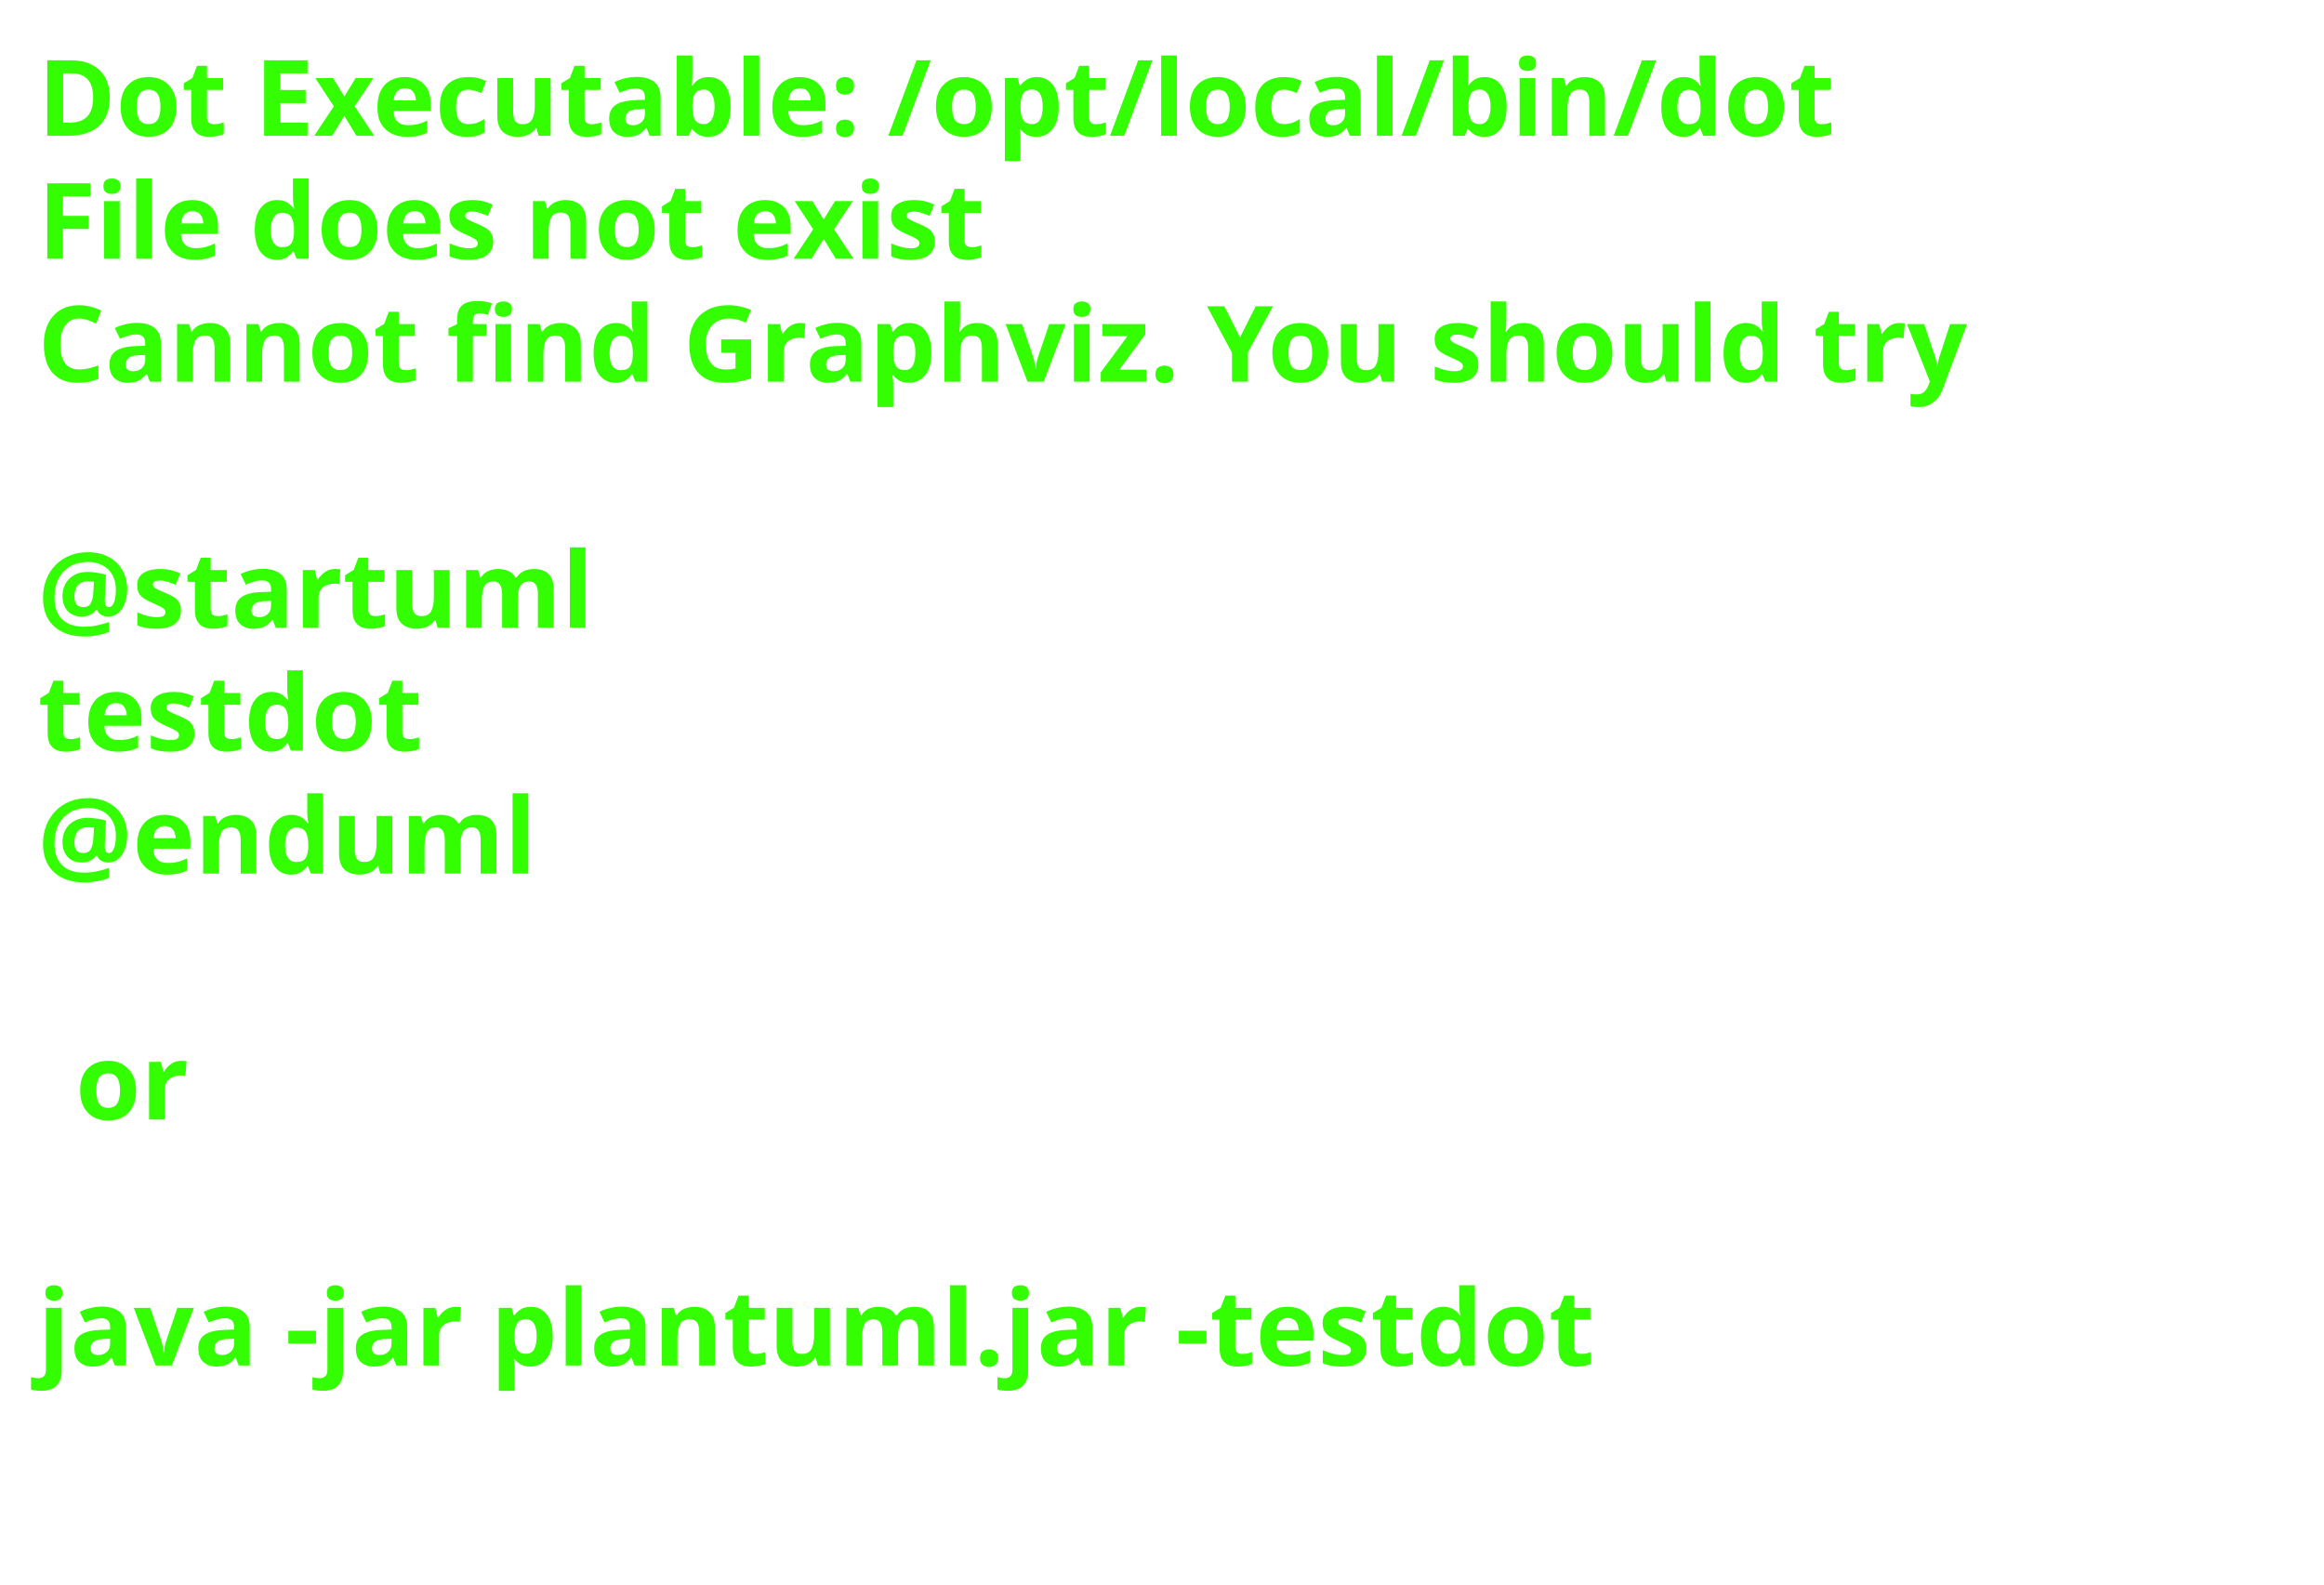
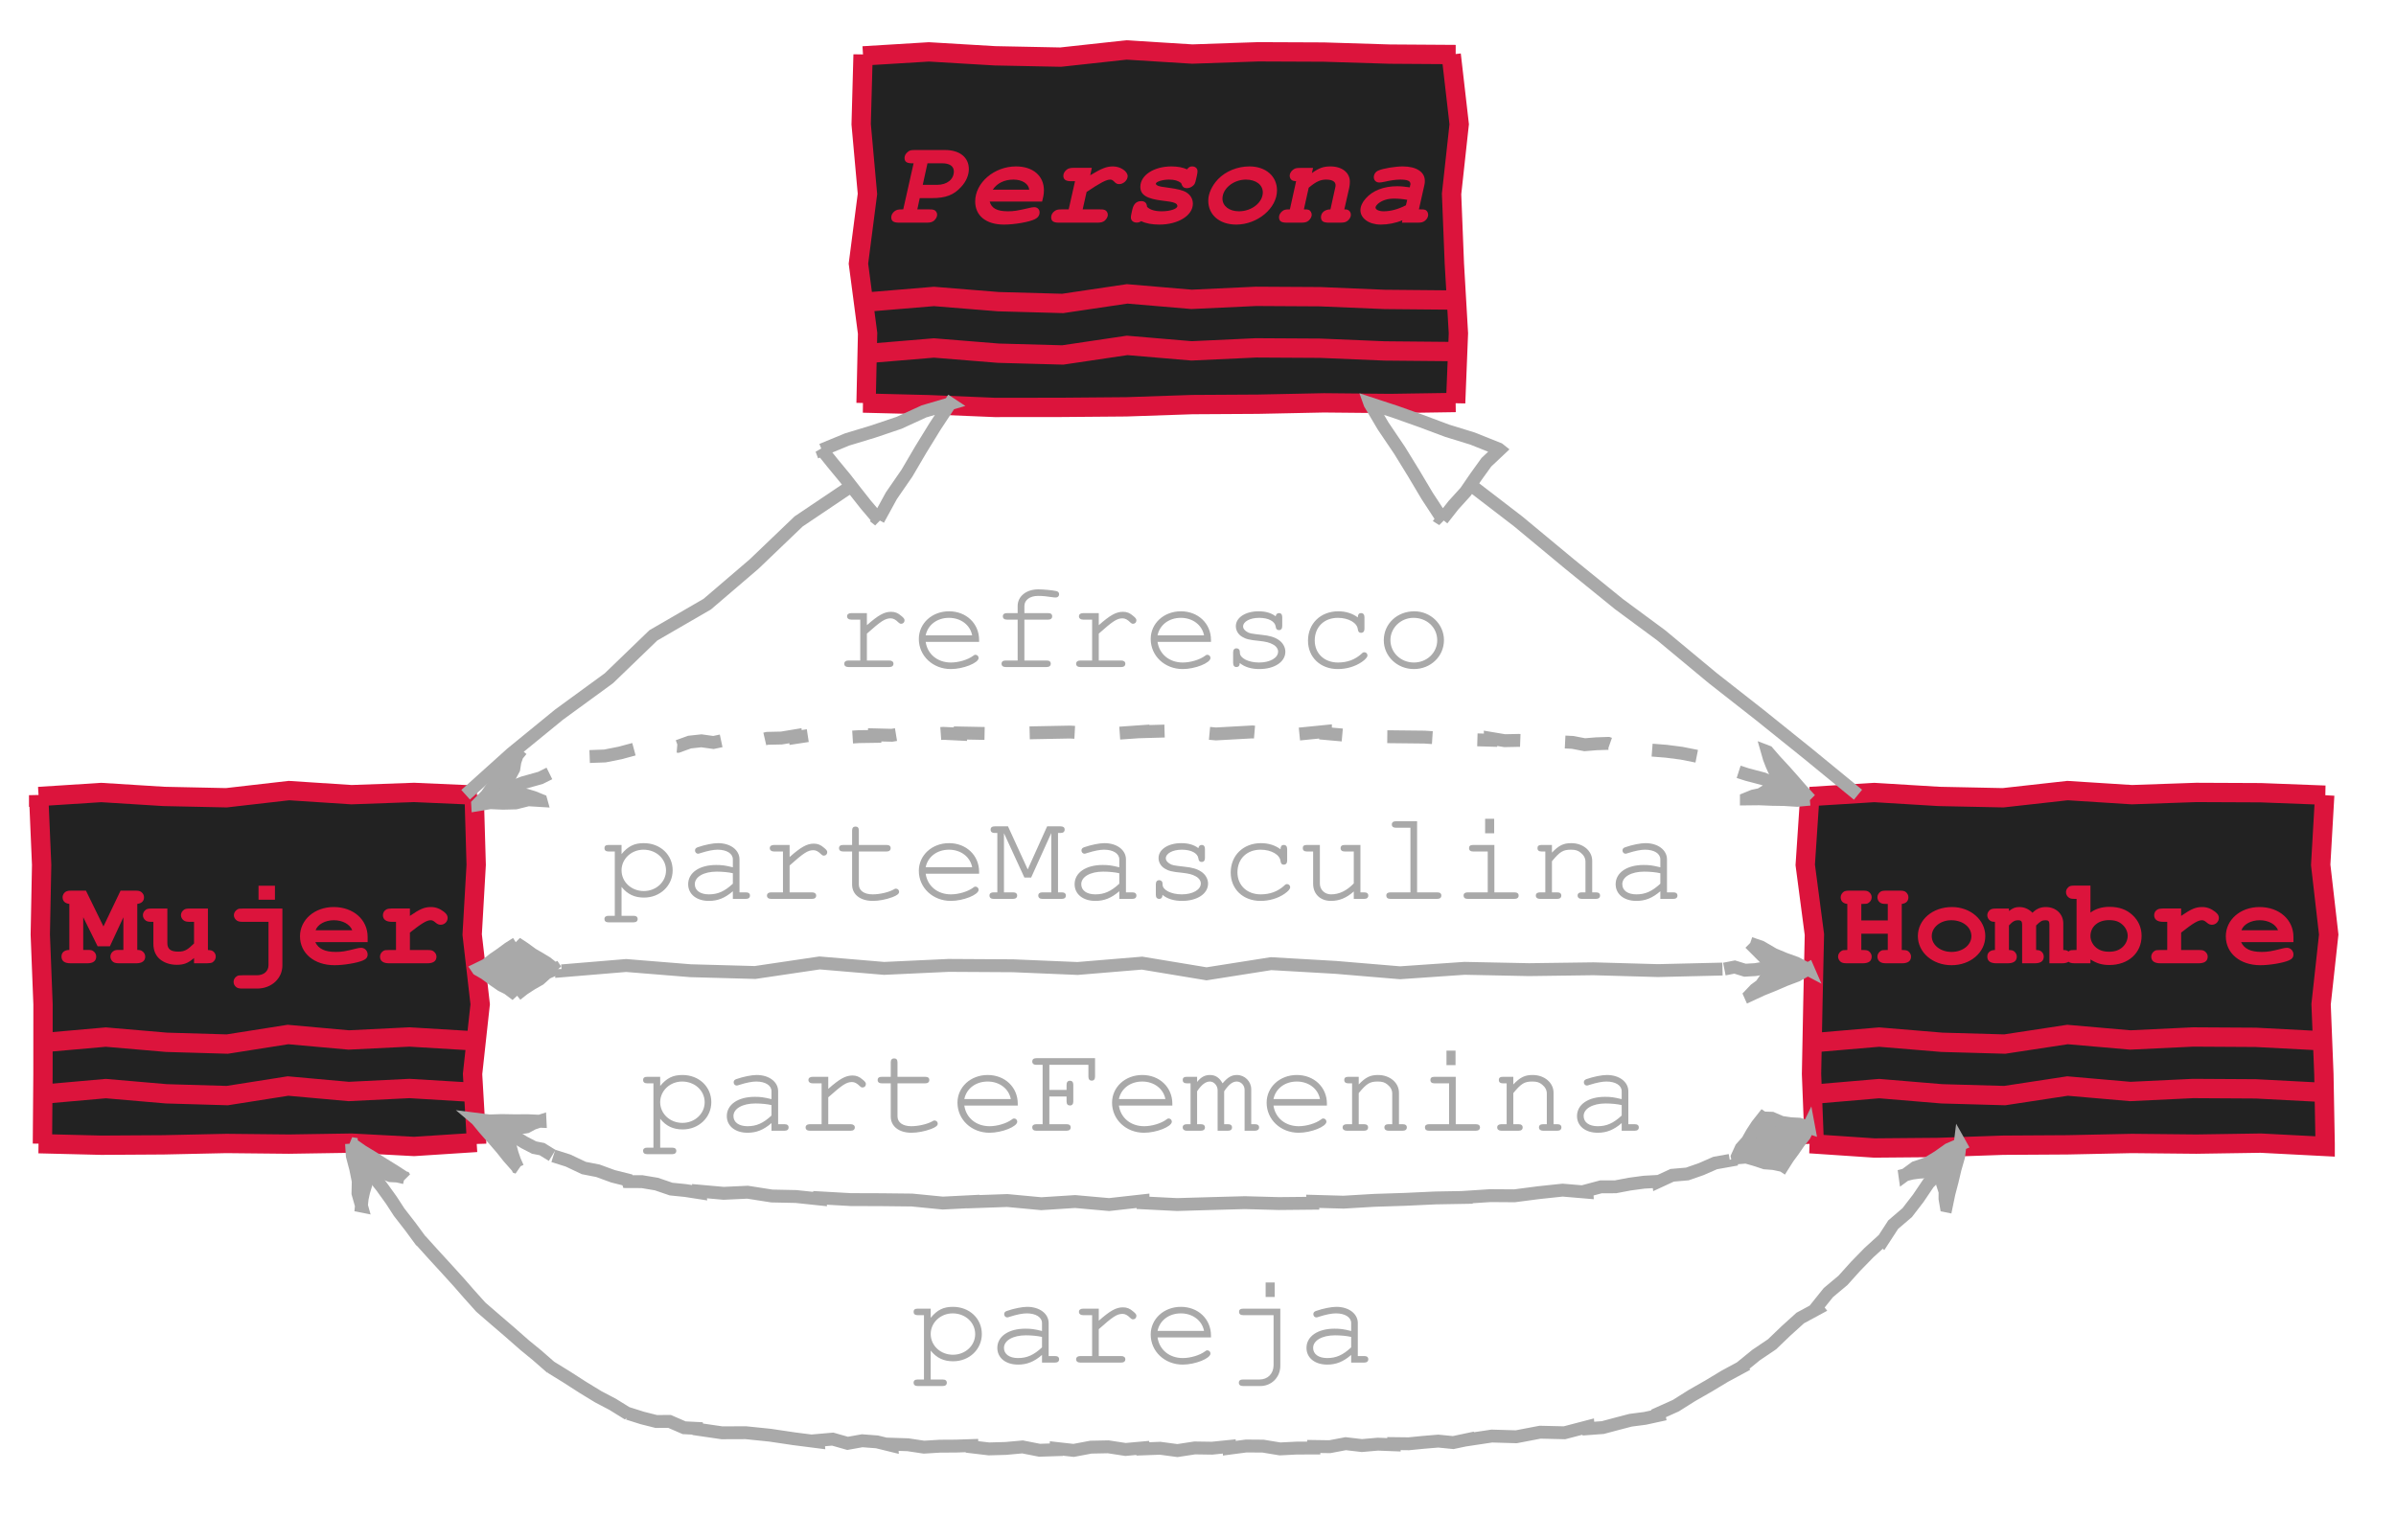
- <svg xmlns="http://www.w3.org/2000/svg" contentScriptType="application/ecmascript" contentStyleType="text/css" height="210px" preserveAspectRatio="none" style="width:308px;height:210px;background:#000000;" version="1.1" viewBox="0 0 308 210" width="308px" zoomAndPan="magnify">
+ <svg xmlns="http://www.w3.org/2000/svg" contentScriptType="application/ecmascript" contentStyleType="text/css" height="239px" preserveAspectRatio="none" style="width:372px;height:239px;background:#222222;" version="1.1" viewBox="0 0 372 239" width="372px" zoomAndPan="magnify">
  <defs />
  <g>
-     <text fill="#33FF02" font-family="sans-serif" font-size="14" font-weight="bold" lengthAdjust="spacingAndGlyphs" textLength="261" x="5" y="17.995">Dot Executable: /opt/local/bin/dot</text>
-     <text fill="#33FF02" font-family="sans-serif" font-size="14" font-weight="bold" lengthAdjust="spacingAndGlyphs" textLength="145" x="5" y="34.292">File does not exist</text>
-     <text fill="#33FF02" font-family="sans-serif" font-size="14" font-weight="bold" lengthAdjust="spacingAndGlyphs" textLength="291" x="5" y="50.589">Cannot find Graphviz. You should try</text>
-     <text fill="#33FF02" font-family="sans-serif" font-size="14" font-weight="bold" lengthAdjust="spacingAndGlyphs" textLength="0" x="10" y="66.886" />
-     <text fill="#33FF02" font-family="sans-serif" font-size="14" font-weight="bold" lengthAdjust="spacingAndGlyphs" textLength="79" x="5" y="83.183">@startuml</text>
-     <text fill="#33FF02" font-family="sans-serif" font-size="14" font-weight="bold" lengthAdjust="spacingAndGlyphs" textLength="57" x="5" y="99.48">testdot</text>
-     <text fill="#33FF02" font-family="sans-serif" font-size="14" font-weight="bold" lengthAdjust="spacingAndGlyphs" textLength="72" x="5" y="115.776">@enduml</text>
-     <text fill="#33FF02" font-family="sans-serif" font-size="14" font-weight="bold" lengthAdjust="spacingAndGlyphs" textLength="0" x="10" y="132.073" />
-     <text fill="#33FF02" font-family="sans-serif" font-size="14" font-weight="bold" lengthAdjust="spacingAndGlyphs" textLength="17" x="10" y="148.37">or</text>
-     <text fill="#33FF02" font-family="sans-serif" font-size="14" font-weight="bold" lengthAdjust="spacingAndGlyphs" textLength="0" x="10" y="164.667" />
-     <text fill="#33FF02" font-family="sans-serif" font-size="14" font-weight="bold" lengthAdjust="spacingAndGlyphs" textLength="227" x="5" y="180.964">java -jar plantuml.jar -testdot</text>
-     <text fill="#33FF02" font-family="sans-serif" font-size="14" font-weight="bold" lengthAdjust="spacingAndGlyphs" textLength="0" x="10" y="197.261" />
+     <polygon fill="#222222" points="134,8.47,134,8.68,144.222,8.056,154.444,8.663,164.667,8.87,174.889,7.757,185.111,8.392,195.333,8.043,205.556,8.086,215.778,8.402,226,8.47,225.309,8.47,226.554,19.293,225.37,30.115,225.802,40.938,226.432,51.761,226,62.583,226,62.498,215.778,62.651,205.556,62.551,195.333,62.762,185.111,62.822,174.889,63.169,164.667,63.254,154.444,63.263,144.222,62.838,134,62.583,134.464,62.583,134.702,51.761,133.279,40.938,134.679,30.115,133.703,19.293,134,8.47" style="stroke: #DC143C; stroke-width: 3.0;" />
+     <text fill="#DC143C" font-family="courier" font-size="20" font-style="italic" font-weight="bold" lengthAdjust="spacingAndGlyphs" textLength="84" x="138" y="34.577">Persona</text>
+     <path d="M135,46.583 L135,46.864 L145,46.031 L155,46.841 L165,47.116 L175,45.632 L185,46.48 L195,46.015 L205,46.072 L215,46.492 L225,46.583 " fill="#222222" style="stroke: #DC143C; stroke-width: 3.0;" />
+     <path d="M135,54.583 L135,54.864 L145,54.031 L155,54.841 L165,55.116 L175,53.632 L185,54.48 L195,54.015 L205,54.072 L215,54.492 L225,54.583 " fill="#222222" style="stroke: #DC143C; stroke-width: 3.0;" />
+     <polygon fill="#222222" points="6,123.47,6,123.68,15.714,123.056,25.429,123.663,35.143,123.87,44.857,122.757,54.571,123.392,64.286,123.043,74,123.47,73.617,123.47,73.932,134.293,73.309,145.115,74.554,155.938,73.37,166.761,74,177.583,74,177.386,64.286,178.015,54.571,177.498,44.857,177.651,35.143,177.551,25.429,177.762,15.714,177.822,6,177.583,6.586,177.583,6.671,166.761,6.679,155.938,6.255,145.115,6.464,134.293,6,123.47" style="stroke: #DC143C; stroke-width: 3.0;" />
+     <text fill="#DC143C" font-family="courier" font-size="20" font-weight="bold" lengthAdjust="spacingAndGlyphs" textLength="60" x="10" y="149.577">Mujer</text>
+     <path d="M7,161.583 L7,161.863 L16.429,161.031 L25.857,161.841 L35.286,162.116 L44.714,160.632 L54.143,161.48 L63.571,161.015 L73,161.583 " fill="#222222" style="stroke: #DC143C; stroke-width: 3.0;" />
+     <path d="M7,169.583 L7,169.863 L16.429,169.031 L25.857,169.841 L35.286,170.116 L44.714,168.632 L54.143,169.48 L63.571,169.015 L73,169.583 " fill="#222222" style="stroke: #DC143C; stroke-width: 3.0;" />
+     <polygon fill="#222222" points="281,123.47,281,123.68,291,123.056,301,123.663,311,123.87,321,122.757,331,123.392,341,123.043,351,123.087,361,123.47,360.932,123.47,360.309,134.293,361.554,145.115,360.37,155.938,360.802,166.761,361,177.583,361,178.015,351,177.498,341,177.651,331,177.551,321,177.762,311,177.822,301,178.169,291,178.254,281,177.583,281.679,177.583,281.255,166.761,281.464,155.938,281.702,145.115,280.279,134.293,281,123.47" style="stroke: #DC143C; stroke-width: 3.0;" />
+     <text fill="#DC143C" font-family="courier" font-size="20" font-weight="bold" lengthAdjust="spacingAndGlyphs" textLength="72" x="285" y="149.577">Hombre</text>
+     <path d="M282,161.583 L282,161.863 L291.75,161.031 L301.5,161.841 L311.25,162.116 L321,160.632 L330.75,161.48 L340.5,161.015 L350.25,161.072 L360,161.583 " fill="#222222" style="stroke: #DC143C; stroke-width: 3.0;" />
+     <path d="M282,169.583 L282,169.863 L291.75,169.031 L301.5,169.841 L311.25,170.116 L321,168.632 L330.75,169.48 L340.5,169.015 L350.25,169.072 L360,169.583 " fill="#222222" style="stroke: #DC143C; stroke-width: 3.0;" />
+     <path d="M228.57,75.39 L228.745,75.609 L235.712,80.96 L243.706,87.594 L251.366,93.81 L257.925,98.653 L265.943,105.315 L273.139,110.954 L280.663,117 L288.47,123.4 " fill="none" style="stroke: #A9A9A9; stroke-width: 2.0;" />
+     <polygon fill="none" points="223.93,80.65,223.989,80.687,221.567,76.983,219.493,73.496,217.305,69.939,214.744,66.148,212.7,62.68,212.691,62.656,216.651,63.954,220.654,65.375,224.686,66.883,228.615,68.095,232.69,69.72,232.834,69.835,230.774,71.775,229.135,74.051,227.546,76.368,225.66,78.446,223.93,80.65" style="stroke: #A9A9A9; stroke-width: 2.0;" />
+     <path d="M131.78,75.39 L131.956,75.608 L123.997,80.961 L117.069,87.593 L109.806,93.808 L101.438,98.655 L94.534,105.316 L86.805,110.955 L79.405,117.001 L72.29,123.4 " fill="none" style="stroke: #A9A9A9; stroke-width: 2.0;" />
+     <polygon fill="none" points="127.57,69.79,127.594,69.856,131.516,68.238,135.576,67.007,139.591,65.65,143.458,63.878,147.53,62.68,147.508,62.666,145.175,66.207,142.953,69.817,140.809,73.474,138.398,76.966,136.36,80.69,136.504,80.806,134.439,78.378,132.793,76.289,131.198,74.24,129.306,71.952,127.57,69.79" style="stroke: #A9A9A9; stroke-width: 2.0;" />
+     <path d="M87.2,150.47 L87.2,150.75 L97.213,149.918 L107.226,150.728 L117.238,151.003 L127.251,149.519 L137.264,150.366 L147.277,149.901 L157.289,149.959 L167.302,150.379 L177.315,149.548 L187.328,151.208 L197.341,149.63 L207.353,150.206 L217.366,151.046 L227.379,150.356 L237.392,150.561 L247.404,150.427 L257.417,150.708 L267.43,150.47 " fill="none" style="stroke: #A9A9A9; stroke-width: 2.0;" />
+     <polygon fill="#A9A9A9" points="280.72,150.47,280.748,150.534,278.864,149.544,277.146,148.929,275.374,148.192,273.423,147.053,271.72,146.47,271.702,146.452,272.42,147.169,273.23,147.98,274.104,148.854,274.757,149.507,275.72,150.47,275.851,150.601,274.771,151.121,274.073,152.023,273.422,152.972,272.5,153.65,271.72,154.47,271.729,154.491,273.516,153.66,275.344,152.924,277.152,152.143,278.999,151.448,280.72,150.47" style="stroke: #A9A9A9; stroke-width: 2.0;" />
+     <path d="M275.72,150.47 L275.72,150.563 L274.12,150.286 L272.52,150.556 L270.92,150.648 L269.32,150.153 L267.72,150.47 " fill="#A9A9A9" style="stroke: #A9A9A9; stroke-width: 2.0;" />
+     <polygon fill="#A9A9A9" points="74.18,150.47,74.219,150.528,75.303,151.155,76.616,152.124,77.854,152.981,78.848,153.472,80.18,154.47,80.166,154.448,81.301,153.552,82.509,152.764,83.767,152.051,84.852,151.078,86.18,150.47,86.282,150.624,84.864,149.495,83.743,148.815,82.66,148.19,81.364,147.246,80.18,146.47,80.193,146.489,78.974,147.261,77.813,148.119,76.624,148.936,75.488,149.832,74.18,150.47" style="stroke: #A9A9A9; stroke-width: 2.0;" />
+     <text fill="#A9A9A9" font-family="courier" font-size="20" lengthAdjust="spacingAndGlyphs" textLength="168" x="93.5" y="139.577">parteMasculina</text>
+     <path d="M268.55,180.09 L268.577,180.179 L266.286,180.59 L264.155,181.524 L261.972,182.288 L259.617,182.491 L257.5,183.47 L257.496,183.436 L255.251,183.562 L253.027,183.861 L250.819,184.28 L248.559,184.285 L246.371,184.869 L246.385,185.115 L242.608,184.795 L238.87,185.192 L235.137,185.676 L231.376,185.651 L227.63,185.894 L227.631,185.925 L222.867,186.008 L218.106,186.229 L213.344,186.383 L208.585,186.665 L203.815,186.532 L203.818,186.83 L198.548,186.882 L193.277,186.74 L188.008,186.881 L182.739,187.035 L177.466,186.77 L177.464,186.45 L172.199,187.037 L166.927,186.568 L161.661,186.903 L156.389,186.41 L151.121,186.595 L151.12,186.565 L146.369,186.805 L141.6,186.334 L136.841,186.282 L132.083,186.266 L127.319,185.996 L127.329,186.18 L123.575,185.786 L119.838,185.708 L116.073,185.119 L112.35,185.292 L108.599,184.958 L108.632,185.2 L106.406,184.856 L104.196,184.633 L101.911,183.852 L99.681,183.48 L97.5,183.47 L97.41,183.209 L95.174,182.647 L92.836,181.791 L90.645,181.362 L88.203,180.205 L85.91,179.48 " fill="none" style="stroke: #A9A9A9; stroke-width: 2.0;" />
+     <polygon fill="#A9A9A9" points="74,173.8,74.053,173.845,75.173,175.209,76.605,176.839,77.936,178.383,78.932,179.641,80.391,181.294,80.366,181.285,79.881,180.18,79.518,179.117,79.241,178.085,78.669,176.949,78.51,175.959,78.571,176.133,79.507,175.385,80.622,175.144,81.759,174.966,82.768,174.427,83.845,174.078,83.846,174.101,81.876,174.012,79.909,174.026,77.94,173.991,75.975,174.051,74,173.8" style="stroke: #A9A9A9; stroke-width: 2.0;" />
+     <path d="M78.51,175.959 L78.55,176.043 L79.876,176.482 L81.437,177.415 L82.921,178.187 L84.153,178.43 L85.735,179.405 " fill="#A9A9A9" style="stroke: #A9A9A9; stroke-width: 2.0;" />
+     <polygon fill="#A9A9A9" points="280.8,174.97,280.813,175.039,279.358,174.559,277.981,174.482,276.579,174.274,275.092,173.635,273.722,173.593,273.7,173.578,272.805,174.715,272.018,175.923,271.306,177.182,270.335,178.268,269.728,179.597,269.763,179.778,271.103,179.666,272.546,180.083,274.002,180.564,275.385,180.671,276.806,180.974,276.825,180.987,277.596,179.767,278.453,178.605,279.269,177.416,280.164,176.279,280.8,174.97" style="stroke: #A9A9A9; stroke-width: 2.0;" />
+     <text fill="#A9A9A9" font-family="courier" font-size="20" lengthAdjust="spacingAndGlyphs" textLength="156" x="99.5" y="175.577">parteFemenina</text>
+     <path d="M301.35,181.65 L301.422,181.709 L299.416,183.709 L297.832,186.056 L296.111,188.29 L293.937,190.152 L292.389,192.529 L292.365,192.505 L290.179,194.494 L288.117,196.606 L286.142,198.802 L283.869,200.706 L282.012,203.02 L282.166,203.213 L279.504,204.653 L277.29,206.655 L275.13,208.727 L272.653,210.399 L270.342,212.281 L270.357,212.307 L267.767,213.706 L265.244,215.226 L262.689,216.687 L260.196,218.259 L257.5,219.47 L257.563,219.762 L255.386,220.237 L253.168,220.524 L251.01,221.087 L248.855,221.662 L246.611,221.829 L246.582,221.51 L242.896,222.472 L239.113,222.383 L235.404,223.093 L231.619,222.981 L227.896,223.542 L227.894,223.512 L225.618,223.994 L223.304,223.765 L221.013,223.955 L218.723,224.181 L216.419,224.153 L216.426,224.337 L213.929,224.239 L211.443,224.457 L208.938,224.164 L206.461,224.633 L203.966,224.596 L203.971,224.839 L201.349,224.848 L198.73,224.978 L196.099,224.546 L193.476,224.526 L190.861,224.87 L190.859,224.594 L188.175,224.865 L185.489,224.825 L182.806,225.236 L180.118,224.876 L177.433,224.975 L177.432,224.822 L174.748,225.063 L172.06,224.652 L169.375,224.704 L166.693,225.209 L164.006,224.907 L164.009,225.101 L161.392,225.186 L158.764,224.668 L156.149,224.905 L153.532,224.977 L150.908,224.666 L150.901,224.456 L148.418,224.54 L145.932,224.555 L143.451,224.706 L140.953,224.331 L138.464,224.249 L138.475,224.454 L136.159,223.885 L133.864,223.711 L131.599,224.116 L129.279,223.456 L127.003,223.655 L127.024,223.88 L123.277,223.401 L119.523,222.845 L115.784,222.462 L112.083,222.476 L108.33,221.928 L108.3,221.798 L106.222,221.693 L103.944,220.705 L101.893,220.721 L99.714,220.171 L97.5,219.47 L97.556,219.563 L95.118,218.054 L92.88,216.879 L90.461,215.403 L87.967,213.799 L85.535,212.301 L85.613,212.391 L83.355,210.419 L81.457,208.867 L79.152,206.84 L77.015,205.008 L74.823,203.113 L74.622,202.931 L72.81,200.913 L71.239,199.114 L69.326,197.005 L67.291,194.786 L65.426,192.72 L65.311,192.635 L63.745,190.506 L61.975,188.226 L60.764,186.362 L59.277,184.292 L57.41,181.94 " fill="none" style="stroke: #A9A9A9; stroke-width: 2.0;" />
+     <polygon fill="#A9A9A9" points="54.51,177.56,54.579,177.572,54.699,179.48,55.224,181.456,55.617,183.41,55.576,185.292,56.136,187.274,56.11,187.269,56.223,186.137,56.463,185.031,56.792,183.944,56.815,182.794,57.267,181.731,57.304,181.912,58.334,181.752,59.471,182.119,60.621,182.551,61.695,182.608,62.81,182.863,62.822,182.882,61.144,181.793,59.522,180.792,57.873,179.748,56.275,178.785,54.51,177.56" style="stroke: #A9A9A9; stroke-width: 2.0;" />
+     <polygon fill="#A9A9A9" points="304.33,177.63,304.364,177.691,302.546,178.476,300.929,179.62,299.247,180.647,297.349,181.29,295.749,182.464,295.745,182.439,296.848,182.159,297.969,182.009,299.104,181.948,300.193,181.578,301.346,181.642,301.529,181.669,301.303,182.731,301.61,183.871,301.982,185.021,301.976,186.115,302.168,187.239,302.191,187.244,302.59,185.315,303.091,183.408,303.543,181.491,304.088,179.595,304.33,177.63" style="stroke: #A9A9A9; stroke-width: 2.0;" />
+     <text fill="#A9A9A9" font-family="courier" font-size="20" lengthAdjust="spacingAndGlyphs" textLength="72" x="141.5" y="211.577">pareja</text>
+     <path d="M276.42,122.01 L276.451,122.098 L273.775,120.928 L271.281,120.275 L268.727,119.454 L265.979,118.079 L263.5,117.47 L263.495,117.436 L261.086,116.956 L258.7,116.648 L256.331,116.46 L253.905,115.859 L251.559,115.837 L251.576,116.083 L249.695,115.427 L247.865,115.488 L246.041,115.636 L244.181,115.276 L242.34,115.183 L242.341,115.213 L240.154,115.06 L237.973,115.045 L235.788,114.963 L233.611,115.008 L231.412,114.639 L231.421,114.937 L226.298,114.791 L221.169,114.453 L216.049,114.397 L210.929,114.353 L205.797,113.892 L205.794,113.572 L200.131,114.137 L194.458,113.648 L188.792,113.961 L183.118,113.447 L177.451,113.611 L177.451,113.581 L171.786,113.981 L166.115,113.67 L160.448,113.779 L154.78,113.923 L149.111,113.813 L149.115,113.998 L146.449,113.868 L143.789,114.055 L141.119,113.731 L138.464,114.168 L135.799,114.1 L135.807,114.343 L133.349,114.38 L130.895,114.537 L128.421,114.133 L125.962,114.14 L123.515,114.513 L123.501,114.237 L121.331,114.595 L119.145,114.642 L116.981,115.14 L114.78,114.868 L112.601,115.054 L112.59,114.902 L110.768,115.29 L108.898,115.028 L107.063,115.228 L105.26,115.88 L103.399,115.726 L103.427,115.918 L101.066,116.398 L98.618,116.282 L96.28,116.913 L93.918,117.381 L91.5,117.47 L91.423,117.275 L88.914,118.448 L86.381,119.558 L83.897,120.793 L81.219,121.54 L78.65,122.56 " fill="none" style="stroke: #A9A9A9; stroke-width: 2.0; stroke-dasharray: 7.0,7.0;" />
+     <polygon fill="#A9A9A9" points="74.16,124.89,74.164,124.96,76.118,124.635,78.096,124.72,80.067,124.672,82.011,124.184,83.991,124.305,83.984,124.28,82.87,123.826,81.796,123.498,80.75,123.255,79.609,122.714,78.6,122.591,78.776,122.647,78.743,121.45,79.223,120.415,79.766,119.4,79.944,118.27,80.314,117.2,80.331,117.214,79.075,118.731,77.899,120.313,76.684,121.864,75.543,123.474,74.16,124.89" style="stroke: #A9A9A9; stroke-width: 2.0;" />
+     <polygon fill="#A9A9A9" points="280.99,124.09,281.042,124.137,279.575,122.528,278.415,121.193,277.155,119.769,275.567,118.053,274.433,116.741,274.409,116.732,274.7,117.749,275.113,118.813,275.611,119.908,275.817,120.893,276.433,122.033,276.498,122.206,275.3,122.236,274.293,122.771,273.309,123.368,272.19,123.606,271.141,124.033,271.141,124.056,273.111,124.034,275.081,124.115,277.051,124.147,279.021,124.274,280.99,124.09" style="stroke: #A9A9A9; stroke-width: 2.0;" />
+     <text fill="#A9A9A9" font-family="courier" font-size="20" lengthAdjust="spacingAndGlyphs" textLength="96" x="129.5" y="103.577">refresco</text>
  </g>
</svg>
